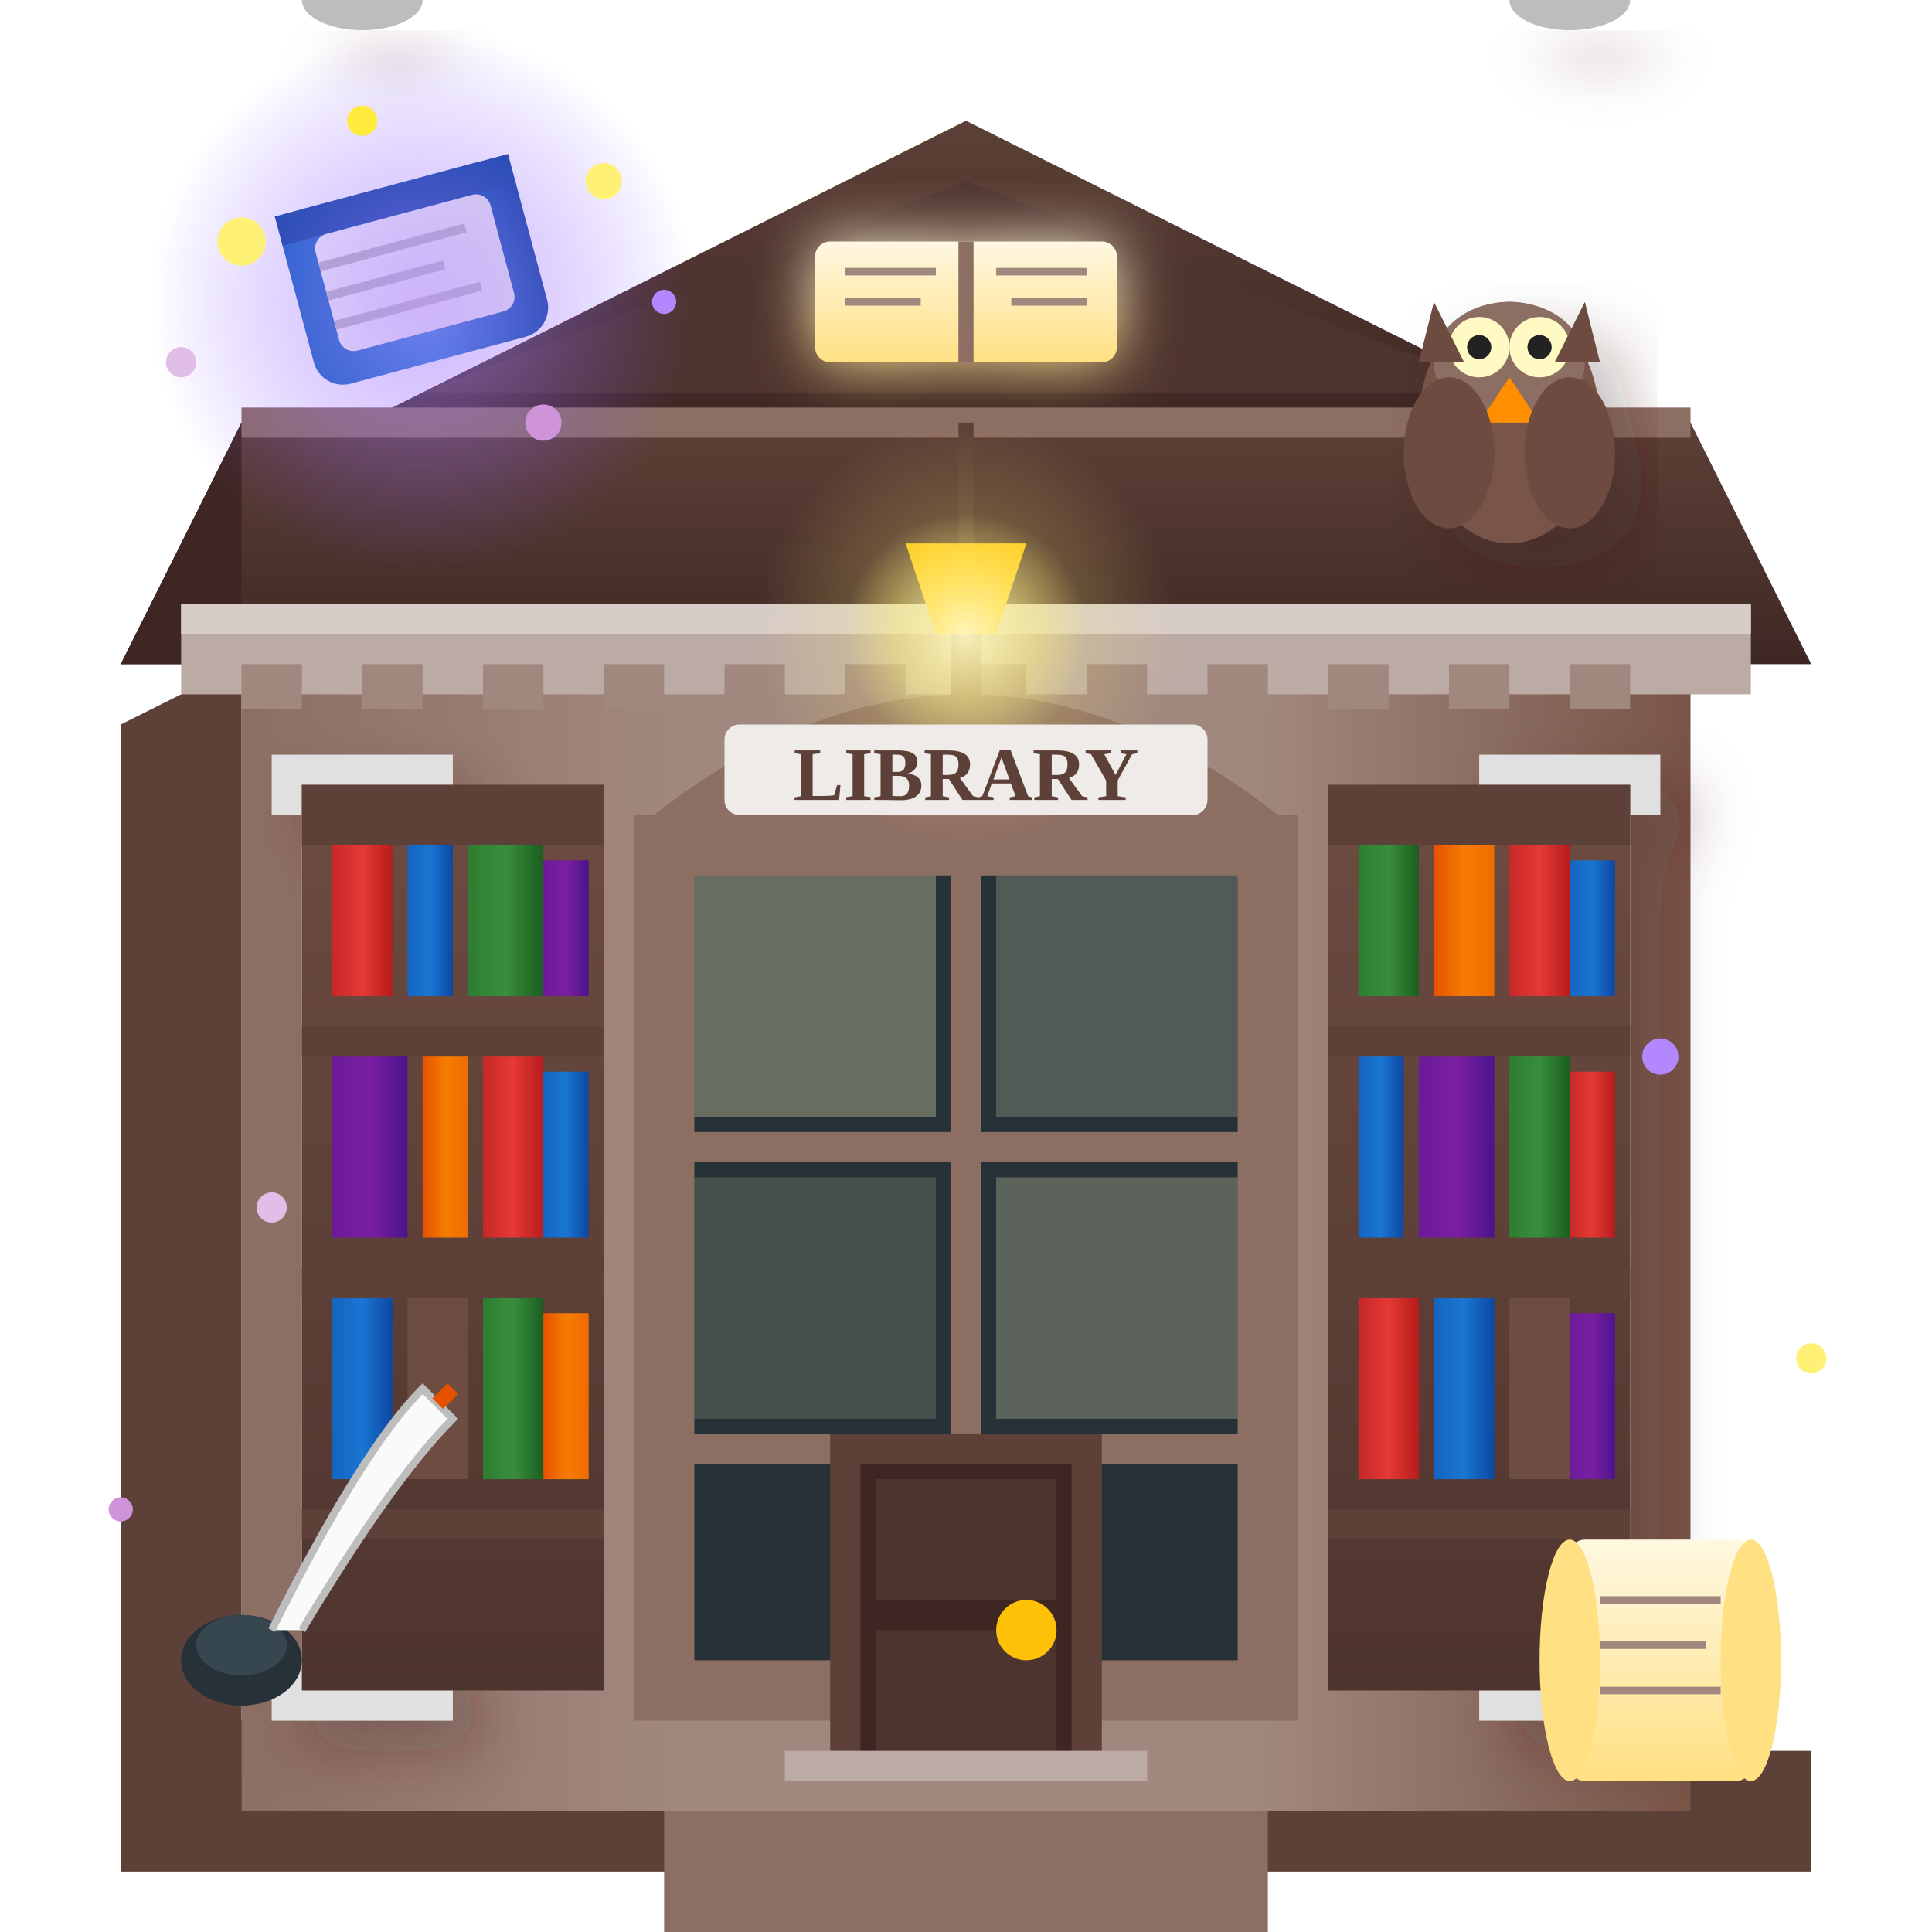
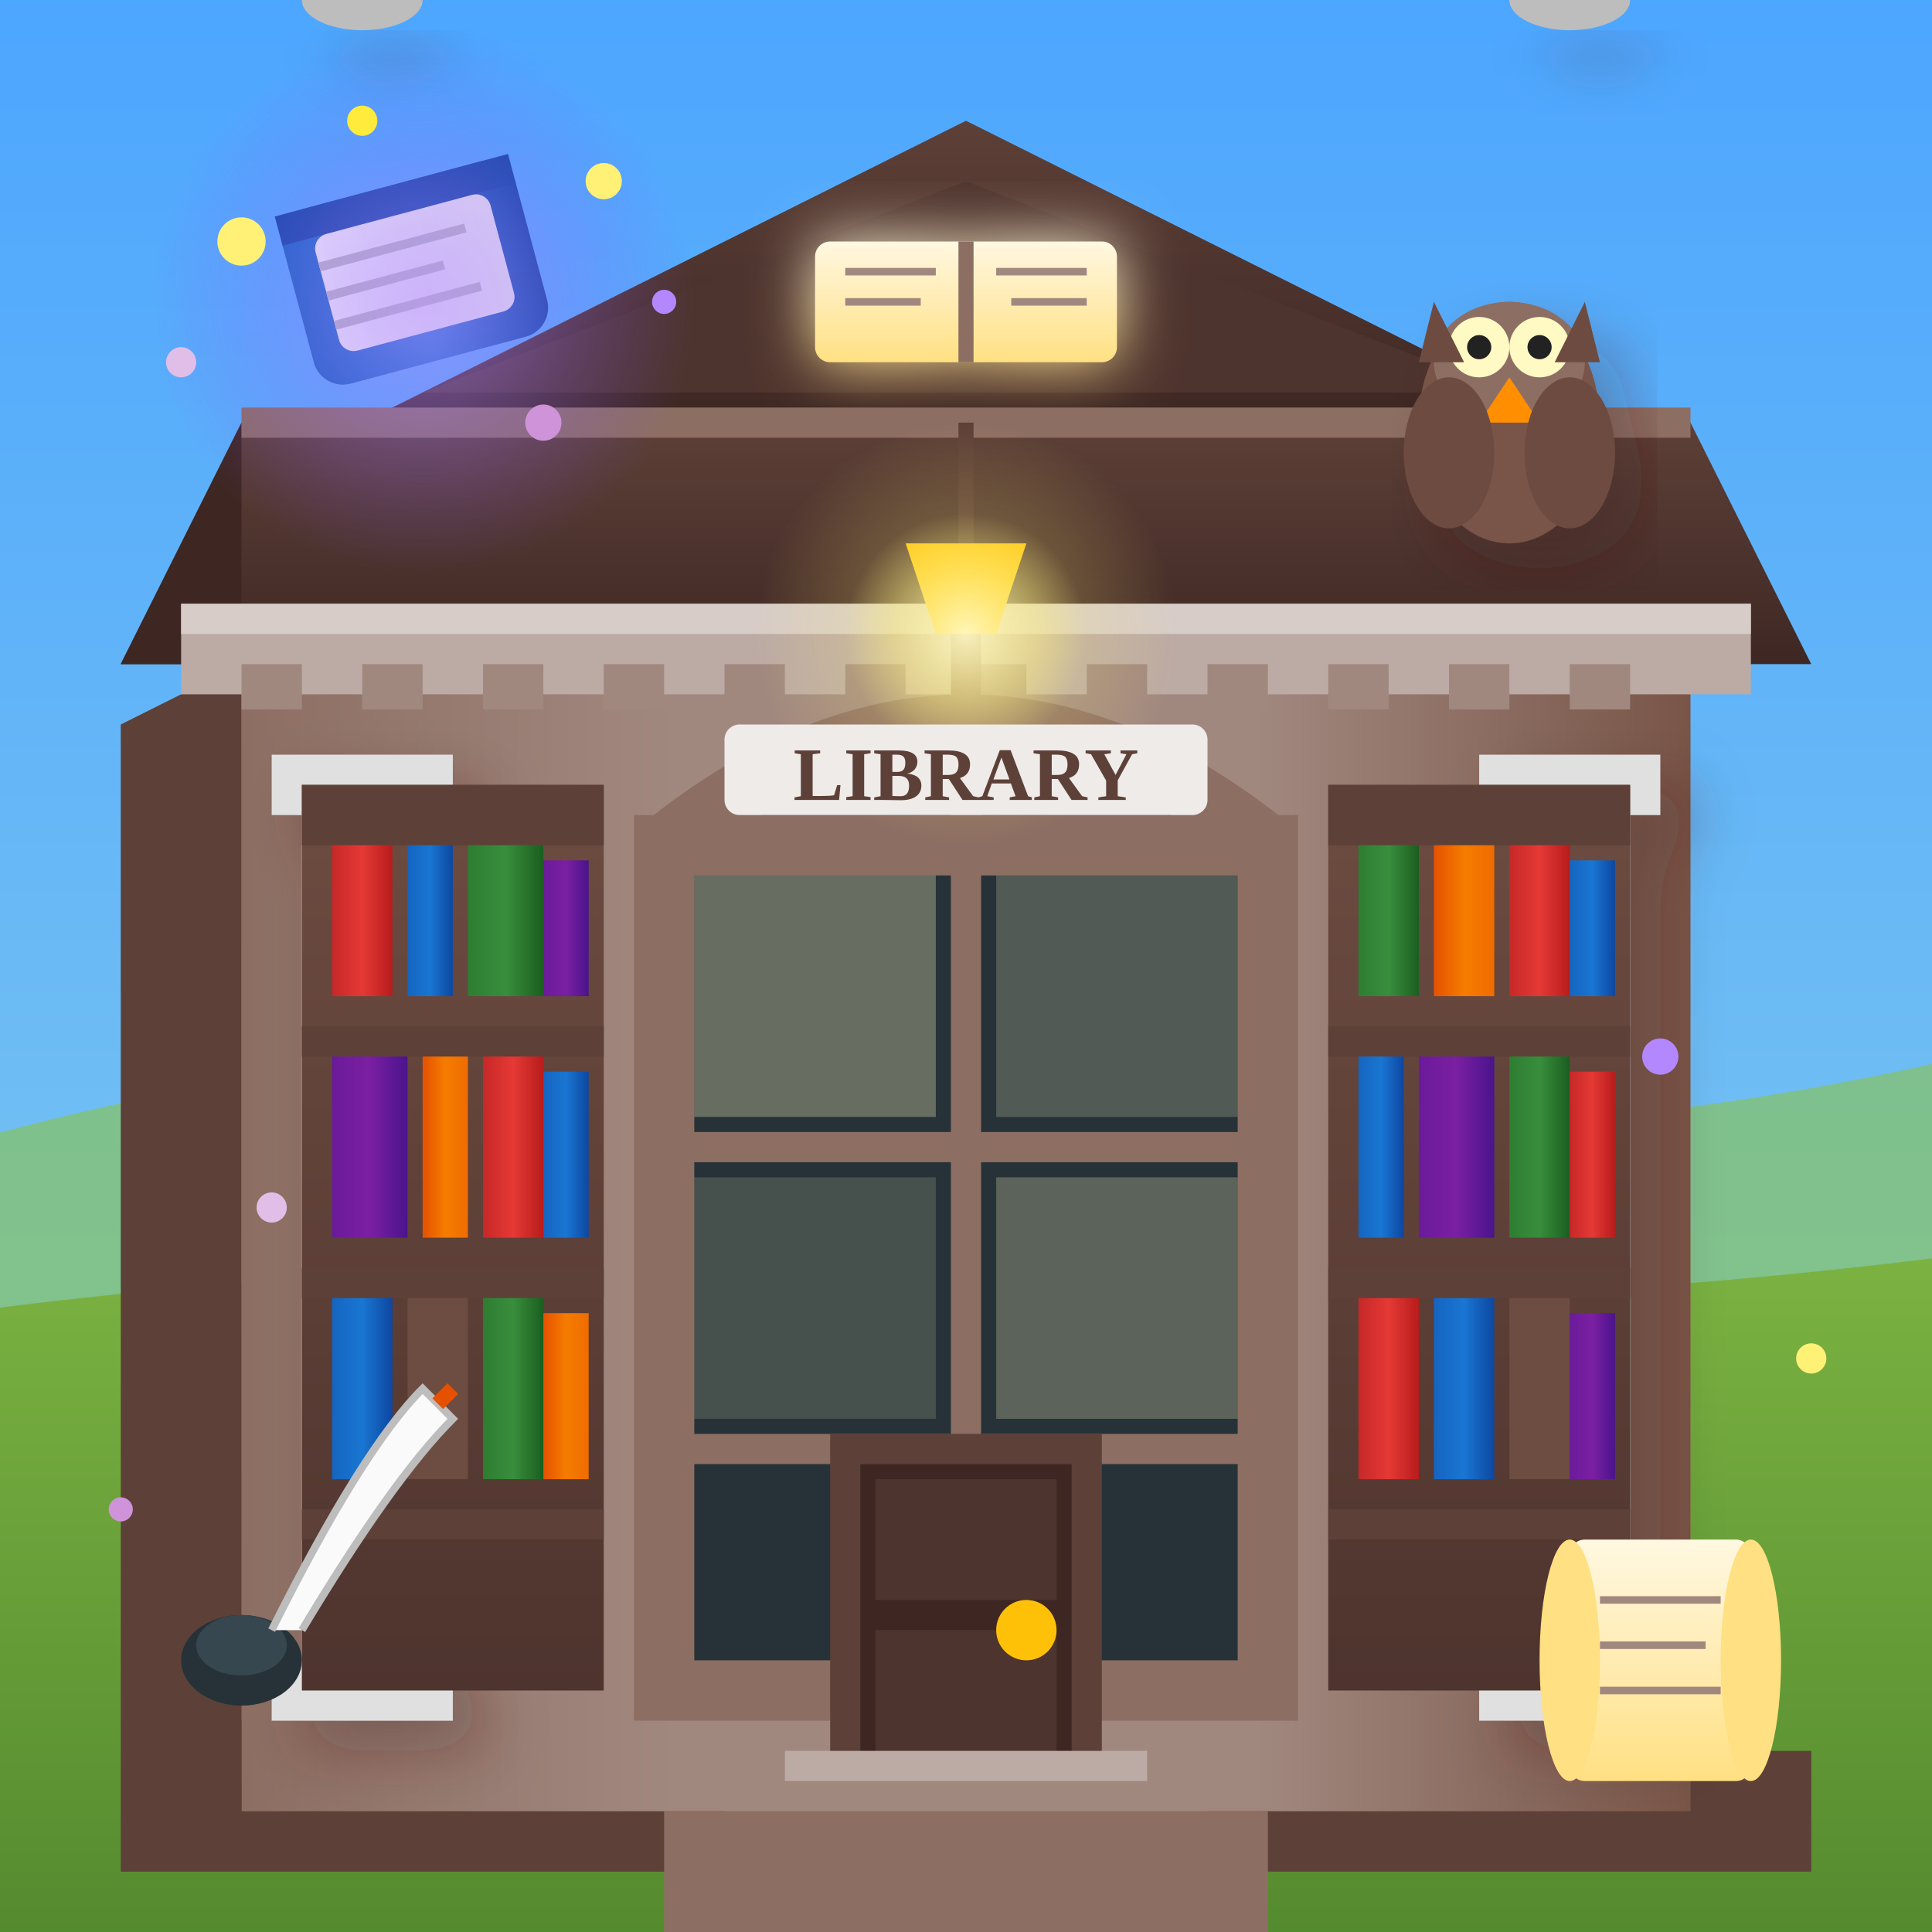
<svg xmlns="http://www.w3.org/2000/svg" viewBox="0 0 128 128" width="128" height="128">
  <defs>
    <linearGradient id="libraryWall" x1="0%" y1="0%" x2="100%" y2="0%">
      <stop offset="0%" style="stop-color:#8D6E63" />
      <stop offset="30%" style="stop-color:#A1887F" />
      <stop offset="70%" style="stop-color:#A1887F" />
      <stop offset="100%" style="stop-color:#795548" />
    </linearGradient>
    <linearGradient id="libraryRoof" x1="0%" y1="0%" x2="0%" y2="100%">
      <stop offset="0%" style="stop-color:#5D4037" />
      <stop offset="50%" style="stop-color:#4E342E" />
      <stop offset="100%" style="stop-color:#3E2723" />
    </linearGradient>
    <linearGradient id="bookshelfWood" x1="0%" y1="0%" x2="0%" y2="100%">
      <stop offset="0%" style="stop-color:#6D4C41" />
      <stop offset="100%" style="stop-color:#4E342E" />
    </linearGradient>
    <linearGradient id="redBook" x1="0%" y1="0%" x2="100%" y2="0%">
      <stop offset="0%" style="stop-color:#C62828" />
      <stop offset="50%" style="stop-color:#E53935" />
      <stop offset="100%" style="stop-color:#B71C1C" />
    </linearGradient>
    <linearGradient id="blueBook" x1="0%" y1="0%" x2="100%" y2="0%">
      <stop offset="0%" style="stop-color:#1565C0" />
      <stop offset="50%" style="stop-color:#1976D2" />
      <stop offset="100%" style="stop-color:#0D47A1" />
    </linearGradient>
    <linearGradient id="greenBook" x1="0%" y1="0%" x2="100%" y2="0%">
      <stop offset="0%" style="stop-color:#2E7D32" />
      <stop offset="50%" style="stop-color:#388E3C" />
      <stop offset="100%" style="stop-color:#1B5E20" />
    </linearGradient>
    <linearGradient id="purpleBook" x1="0%" y1="0%" x2="100%" y2="0%">
      <stop offset="0%" style="stop-color:#6A1B9A" />
      <stop offset="50%" style="stop-color:#7B1FA2" />
      <stop offset="100%" style="stop-color:#4A148C" />
    </linearGradient>
    <linearGradient id="orangeBook" x1="0%" y1="0%" x2="100%" y2="0%">
      <stop offset="0%" style="stop-color:#E65100" />
      <stop offset="50%" style="stop-color:#F57C00" />
      <stop offset="100%" style="stop-color:#EF6C00" />
    </linearGradient>
    <linearGradient id="goldAccent" x1="0%" y1="0%" x2="100%" y2="100%">
      <stop offset="0%" style="stop-color:#FFD54F" />
      <stop offset="50%" style="stop-color:#FFC107" />
      <stop offset="100%" style="stop-color:#FF8F00" />
    </linearGradient>
    <linearGradient id="columnGradient" x1="0%" y1="0%" x2="100%" y2="0%">
      <stop offset="0%" style="stop-color:#ECEFF1" />
      <stop offset="30%" style="stop-color:#FAFAFA" />
      <stop offset="70%" style="stop-color:#FAFAFA" />
      <stop offset="100%" style="stop-color:#CFD8DC" />
    </linearGradient>
    <linearGradient id="scrollGradient" x1="0%" y1="0%" x2="0%" y2="100%">
      <stop offset="0%" style="stop-color:#FFF8E1" />
      <stop offset="50%" style="stop-color:#FFECB3" />
      <stop offset="100%" style="stop-color:#FFE082" />
    </linearGradient>
    <linearGradient id="pageGradient" x1="0%" y1="0%" x2="100%" y2="0%">
      <stop offset="0%" style="stop-color:#FAFAFA" />
      <stop offset="50%" style="stop-color:#F5F5F5" />
      <stop offset="100%" style="stop-color:#EEEEEE" />
    </linearGradient>
    <radialGradient id="lampGlow" cx="50%" cy="50%" r="50%">
      <stop offset="0%" style="stop-color:#FFF9C4" stop-opacity="0.9" />
      <stop offset="60%" style="stop-color:#FFF176" stop-opacity="0.4" />
      <stop offset="100%" style="stop-color:#FFF176" stop-opacity="0" />
    </radialGradient>
    <radialGradient id="magicGlow" cx="50%" cy="50%" r="50%">
      <stop offset="0%" style="stop-color:#E1BEE7" stop-opacity="0.8" />
      <stop offset="60%" style="stop-color:#CE93D8" stop-opacity="0.3" />
      <stop offset="100%" style="stop-color:#BA68C8" stop-opacity="0" />
    </radialGradient>
    <radialGradient id="magicPulse" cx="50%" cy="50%" r="50%">
      <stop offset="0%" style="stop-color:#B388FF" stop-opacity="0.6">
        <animate attributeName="stop-opacity" values="0.6;0.9;0.6" dur="2s" repeatCount="indefinite" />
      </stop>
      <stop offset="100%" style="stop-color:#7C4DFF" stop-opacity="0" />
    </radialGradient>
    <filter id="dropShadow" x="-20%" y="-20%" width="140%" height="140%">
      <feDropShadow dx="2" dy="2" stdDeviation="2" flood-color="#3E2723" flood-opacity="0.3" />
    </filter>
    <filter id="glow" x="-50%" y="-50%" width="200%" height="200%">
      <feGaussianBlur stdDeviation="2" result="coloredBlur" />
      <feMerge>
        <feMergeNode in="coloredBlur" />
        <feMergeNode in="SourceGraphic" />
      </feMerge>
    </filter>
+     <linearGradient id="sky" x1="0%" y1="0%" x2="0%" y2="100%">
+       <stop offset="0%" style="stop-color:#4da6ff" />
+       <stop offset="100%" style="stop-color:#87ceeb" />
+     </linearGradient>
+     <linearGradient id="grass" x1="0%" y1="0%" x2="0%" y2="100%">
+       <stop offset="0%" style="stop-color:#7cb342" />
+       <stop offset="100%" style="stop-color:#558b2f" />
+     </linearGradient>
  </defs>
+   <rect width="128" height="128" fill="url(#sky)" />
+   <path d="M-10,78 Q30,65 64,72 Q98,79 138,68 L138,88 L-10,88 Z" fill="#8bc34a" opacity="0.6" />
+   <path d="M-10,128 L-10,88 Q30,82 64,85 Q98,88 138,82 L138,128 Z" fill="url(#grass)" />
  <rect x="8" y="116" width="112" height="8" fill="#5D4037" />
  <rect x="12" y="114" width="104" height="4" fill="#6D4C41" />
  <rect x="16" y="44" width="96" height="76" fill="url(#libraryWall)" />
  <polygon points="16,44 16,120 8,116 8,48" fill="#5D4037" />
  <polygon points="8,44 120,44 112,28 16,28" fill="url(#libraryRoof)" />
  <polygon points="8,44 16,28 16,44" fill="#3E2723" />
  <polygon points="24,28 104,28 64,8" fill="url(#libraryRoof)" />
  <polygon points="28,26 100,26 64,12" fill="#4E342E" />
  <g filter="url(#glow)">
    <rect x="54" y="16" width="20" height="8" fill="url(#scrollGradient)" rx="1">
      <animate attributeName="opacity" values="0.9;1;0.9" dur="3s" repeatCount="indefinite" />
    </rect>
    <line x1="64" y1="16" x2="64" y2="24" stroke="#8D6E63" stroke-width="1" />
    <line x1="56" y1="18" x2="62" y2="18" stroke="#A1887F" stroke-width="0.5" />
    <line x1="56" y1="20" x2="61" y2="20" stroke="#A1887F" stroke-width="0.5" />
    <line x1="66" y1="18" x2="72" y2="18" stroke="#A1887F" stroke-width="0.5" />
    <line x1="67" y1="20" x2="72" y2="20" stroke="#A1887F" stroke-width="0.5" />
  </g>
  <line x1="16" y1="28" x2="112" y2="28" stroke="#8D6E63" stroke-width="2" />
  <rect x="12" y="40" width="104" height="6" fill="#BCAAA4" />
  <rect x="12" y="40" width="104" height="2" fill="#D7CCC8" />
  <g fill="#A1887F">
    <rect x="16" y="44" width="4" height="3" />
    <rect x="24" y="44" width="4" height="3" />
    <rect x="32" y="44" width="4" height="3" />
    <rect x="40" y="44" width="4" height="3" />
    <rect x="48" y="44" width="4" height="3" />
    <rect x="56" y="44" width="4" height="3" />
    <rect x="64" y="44" width="4" height="3" />
    <rect x="72" y="44" width="4" height="3" />
    <rect x="80" y="44" width="4" height="3" />
    <rect x="88" y="44" width="4" height="3" />
    <rect x="96" y="44" width="4" height="3" />
    <rect x="104" y="44" width="4" height="3" />
  </g>
  <g filter="url(#dropShadow)">
    <rect x="20" y="52" width="8" height="60" fill="url(#columnGradient)" />
    <rect x="18" y="50" width="12" height="4" fill="#E0E0E0" />
    <rect x="18" y="110" width="12" height="4" fill="#E0E0E0" />
    <ellipse cx="24" y="52" rx="4" ry="2" fill="#BDBDBD" />
    <line x1="22" y1="54" x2="22" y2="110" stroke="#CFD8DC" stroke-width="1" />
    <line x1="26" y1="54" x2="26" y2="110" stroke="#CFD8DC" stroke-width="1" />
    <rect x="100" y="52" width="8" height="60" fill="url(#columnGradient)" />
    <rect x="98" y="50" width="12" height="4" fill="#E0E0E0" />
    <rect x="98" y="110" width="12" height="4" fill="#E0E0E0" />
    <ellipse cx="104" y="52" rx="4" ry="2" fill="#BDBDBD" />
    <line x1="102" y1="54" x2="102" y2="110" stroke="#CFD8DC" stroke-width="1" />
    <line x1="106" y1="54" x2="106" y2="110" stroke="#CFD8DC" stroke-width="1" />
  </g>
  <rect x="44" y="56" width="40" height="56" fill="#263238" />
  <path d="M44 56 Q64 40 84 56" fill="#263238" stroke="#5D4037" stroke-width="2" />
  <rect x="44" y="56" width="40" height="56" fill="none" stroke="#8D6E63" stroke-width="4" />
  <path d="M44 56 Q64 40 84 56" fill="none" stroke="#8D6E63" stroke-width="4" />
  <line x1="64" y1="40" x2="64" y2="112" stroke="#8D6E63" stroke-width="2" />
  <line x1="44" y1="76" x2="84" y2="76" stroke="#8D6E63" stroke-width="2" />
  <line x1="44" y1="96" x2="84" y2="96" stroke="#8D6E63" stroke-width="2" />
  <rect x="46" y="58" width="16" height="16" fill="#FFF9C4" opacity="0.3">
    <animate attributeName="opacity" values="0.3;0.5;0.3" dur="4s" repeatCount="indefinite" />
  </rect>
  <rect x="66" y="58" width="16" height="16" fill="#FFF9C4" opacity="0.2">
    <animate attributeName="opacity" values="0.2;0.4;0.2" dur="4s" repeatCount="indefinite" begin="1s" />
  </rect>
  <rect x="46" y="78" width="16" height="16" fill="#FFF9C4" opacity="0.15">
    <animate attributeName="opacity" values="0.15;0.35;0.15" dur="4s" repeatCount="indefinite" begin="2s" />
  </rect>
  <rect x="66" y="78" width="16" height="16" fill="#FFF9C4" opacity="0.25">
    <animate attributeName="opacity" values="0.25;0.45;0.25" dur="4s" repeatCount="indefinite" begin="0.5s" />
  </rect>
  <rect x="20" y="52" width="20" height="60" fill="url(#bookshelfWood)" />
  <rect x="20" y="52" width="20" height="4" fill="#5D4037" />
  <rect x="20" y="68" width="20" height="2" fill="#5D4037" />
  <rect x="20" y="84" width="20" height="2" fill="#5D4037" />
  <rect x="20" y="100" width="20" height="2" fill="#5D4037" />
  <rect x="22" y="56" width="4" height="10" fill="url(#redBook)" />
  <rect x="27" y="56" width="3" height="10" fill="url(#blueBook)" />
  <rect x="31" y="56" width="5" height="10" fill="url(#greenBook)" />
  <rect x="36" y="57" width="3" height="9" fill="url(#purpleBook)" />
  <rect x="22" y="70" width="5" height="12" fill="url(#purpleBook)" />
  <rect x="28" y="70" width="3" height="12" fill="url(#orangeBook)" />
  <rect x="32" y="70" width="4" height="12" fill="url(#redBook)" />
  <rect x="36" y="71" width="3" height="11" fill="url(#blueBook)" />
  <rect x="22" y="86" width="4" height="12" fill="url(#blueBook)" />
  <rect x="27" y="86" width="4" height="12" fill="#6D4C41" />
  <rect x="32" y="86" width="4" height="12" fill="url(#greenBook)" />
  <rect x="36" y="87" width="3" height="11" fill="url(#orangeBook)" />
  <rect x="88" y="52" width="20" height="60" fill="url(#bookshelfWood)" />
  <rect x="88" y="52" width="20" height="4" fill="#5D4037" />
  <rect x="88" y="68" width="20" height="2" fill="#5D4037" />
  <rect x="88" y="84" width="20" height="2" fill="#5D4037" />
  <rect x="88" y="100" width="20" height="2" fill="#5D4037" />
  <rect x="90" y="56" width="4" height="10" fill="url(#greenBook)" />
  <rect x="95" y="56" width="4" height="10" fill="url(#orangeBook)" />
  <rect x="100" y="56" width="4" height="10" fill="url(#redBook)" />
  <rect x="104" y="57" width="3" height="9" fill="url(#blueBook)" />
  <rect x="90" y="70" width="3" height="12" fill="url(#blueBook)" />
  <rect x="94" y="70" width="5" height="12" fill="url(#purpleBook)" />
  <rect x="100" y="70" width="4" height="12" fill="url(#greenBook)" />
  <rect x="104" y="71" width="3" height="11" fill="url(#redBook)" />
  <rect x="90" y="86" width="4" height="12" fill="url(#redBook)" />
  <rect x="95" y="86" width="4" height="12" fill="url(#blueBook)" />
  <rect x="100" y="86" width="4" height="12" fill="#6D4C41" />
  <rect x="104" y="87" width="3" height="11" fill="url(#purpleBook)" />
  <rect x="56" y="96" width="16" height="24" fill="#3E2723" />
  <rect x="56" y="96" width="16" height="24" fill="none" stroke="#5D4037" stroke-width="2" />
  <rect x="58" y="98" width="12" height="8" fill="#4E342E" />
  <rect x="58" y="108" width="12" height="10" fill="#4E342E" />
  <circle cx="68" cy="108" r="2" fill="#FFC107" />
  <rect x="52" y="116" width="24" height="6" fill="#BCAAA4" />
  <rect x="48" y="118" width="32" height="6" fill="#A1887F" />
  <rect x="44" y="120" width="40" height="8" fill="#8D6E63" />
  <g filter="url(#dropShadow)">
    <ellipse cx="100" cy="28" rx="6" ry="8" fill="#795548" />
    <ellipse cx="100" cy="24" rx="5" ry="4" fill="#8D6E63" />
    <circle cx="98" cy="23" r="2" fill="#FFF9C4" />
    <circle cx="102" cy="23" r="2" fill="#FFF9C4" />
    <circle cx="98" cy="23" r="0.8" fill="#212121">
      <animate attributeName="r" values="0.8;0.4;0.8" dur="3s" repeatCount="indefinite" />
    </circle>
    <circle cx="102" cy="23" r="0.8" fill="#212121">
      <animate attributeName="r" values="0.8;0.4;0.8" dur="3s" repeatCount="indefinite" />
    </circle>
    <polygon points="100,25 98,28 102,28" fill="#FF8F00" />
    <polygon points="95,20 97,24 94,24" fill="#6D4C41" />
    <polygon points="105,20 103,24 106,24" fill="#6D4C41" />
    <ellipse cx="96" cy="30" rx="3" ry="5" fill="#6D4C41">
      <animate attributeName="rx" values="3;2;3" dur="2s" repeatCount="indefinite" />
    </ellipse>
    <ellipse cx="104" cy="30" rx="3" ry="5" fill="#6D4C41">
      <animate attributeName="rx" values="3;2;3" dur="2s" repeatCount="indefinite" />
    </ellipse>
  </g>
  <line x1="64" y1="28" x2="64" y2="36" stroke="#5D4037" stroke-width="1" />
  <polygon points="60,36 68,36 66,42 62,42" fill="#FFC107" />
  <circle cx="64" cy="42" r="8" fill="url(#lampGlow)">
    <animate attributeName="r" values="8;10;8" dur="2s" repeatCount="indefinite" />
    <animate attributeName="opacity" values="0.8;1;0.8" dur="2s" repeatCount="indefinite" />
  </circle>
  <circle cx="64" cy="42" r="14" fill="url(#lampGlow)" opacity="0.4">
    <animate attributeName="r" values="14;18;14" dur="2.5s" repeatCount="indefinite" />
    <animate attributeName="opacity" values="0.4;0.6;0.4" dur="2.5s" repeatCount="indefinite" />
  </circle>
  <g>
    <animateTransform attributeName="transform" type="translate" values="0,0;0,-6;0,0" dur="3s" repeatCount="indefinite" />
    <g transform="rotate(-15, 28, 20)">
      <rect x="20" y="12" width="16" height="12" fill="url(#blueBook)" rx="2" />
      <rect x="20" y="12" width="16" height="2" fill="#0D47A1" />
      <g>
        <rect x="22" y="14" width="12" height="8" fill="url(#pageGradient)" rx="1">
          <animate attributeName="width" values="12;8;12" dur="2s" repeatCount="indefinite" />
        </rect>
        <path d="M34 14 Q38 18 34 22" fill="url(#pageGradient)" stroke="#E0E0E0" stroke-width="0.5" opacity="0">
          <animate attributeName="opacity" values="0;1;0" dur="2s" repeatCount="indefinite" />
          <animate attributeName="d" values="M34 14 Q34 18 34 22;M34 14 Q40 18 34 22;M34 14 Q34 18 34 22" dur="2s" repeatCount="indefinite" />
        </path>
      </g>
      <line x1="22" y1="16" x2="32" y2="16" stroke="#BDBDBD" stroke-width="0.6" />
      <line x1="22" y1="18" x2="30" y2="18" stroke="#BDBDBD" stroke-width="0.6" />
      <line x1="22" y1="20" x2="32" y2="20" stroke="#BDBDBD" stroke-width="0.6" />
    </g>
    <circle cx="28" cy="20" r="18" fill="url(#magicPulse)">
      <animate attributeName="r" values="18;22;18" dur="3s" repeatCount="indefinite" />
    </circle>
  </g>
  <circle cx="16" cy="16" r="1.6" fill="#FFF176">
    <animate attributeName="opacity" values="0;1;0" dur="2s" repeatCount="indefinite" />
    <animate attributeName="cy" values="16;12;16" dur="2s" repeatCount="indefinite" />
  </circle>
  <circle cx="40" cy="12" r="1.2" fill="#FFF176">
    <animate attributeName="opacity" values="0;1;0" dur="2.5s" repeatCount="indefinite" begin="0.5s" />
    <animate attributeName="cy" values="12;8;12" dur="2.5s" repeatCount="indefinite" begin="0.5s" />
  </circle>
  <circle cx="24" cy="8" r="1" fill="#FFEB3B">
    <animate attributeName="opacity" values="0;1;0" dur="1.8s" repeatCount="indefinite" begin="1s" />
    <animate attributeName="cx" values="24;28;24" dur="1.8s" repeatCount="indefinite" begin="1s" />
  </circle>
  <circle cx="36" cy="28" r="1.2" fill="#CE93D8">
    <animate attributeName="opacity" values="0;1;0" dur="2.2s" repeatCount="indefinite" begin="0.3s" />
    <animate attributeName="r" values="1.2;2;1.2" dur="2.2s" repeatCount="indefinite" begin="0.3s" />
  </circle>
  <circle cx="12" cy="24" r="1" fill="#E1BEE7">
    <animate attributeName="opacity" values="0;1;0" dur="2.8s" repeatCount="indefinite" begin="0.7s" />
    <animate attributeName="cy" values="24;20;24" dur="2.8s" repeatCount="indefinite" begin="0.7s" />
  </circle>
  <circle cx="44" cy="20" r="0.8" fill="#B388FF">
    <animate attributeName="opacity" values="0;1;0" dur="1.5s" repeatCount="indefinite" begin="1.2s" />
  </circle>
  <g>
    <circle cx="18" cy="80" r="1" fill="#E1BEE7">
      <animate attributeName="cy" values="80;60;80" dur="5s" repeatCount="indefinite" />
      <animate attributeName="opacity" values="0;0.8;0" dur="5s" repeatCount="indefinite" />
    </circle>
    <circle cx="110" cy="70" r="1.2" fill="#B388FF">
      <animate attributeName="cy" values="70;50;70" dur="6s" repeatCount="indefinite" begin="1s" />
      <animate attributeName="opacity" values="0;0.7;0" dur="6s" repeatCount="indefinite" begin="1s" />
    </circle>
    <circle cx="8" cy="100" r="0.8" fill="#CE93D8">
      <animate attributeName="cy" values="100;80;100" dur="4s" repeatCount="indefinite" begin="2s" />
      <animate attributeName="opacity" values="0;0.6;0" dur="4s" repeatCount="indefinite" begin="2s" />
    </circle>
    <circle cx="120" cy="90" r="1" fill="#FFF176">
      <animate attributeName="cy" values="90;70;90" dur="5.5s" repeatCount="indefinite" begin="0.5s" />
      <animate attributeName="opacity" values="0;0.8;0" dur="5.5s" repeatCount="indefinite" begin="0.5s" />
    </circle>
  </g>
  <g transform="translate(8, 100)">
    <ellipse cx="8" cy="10" rx="4" ry="3" fill="#263238" />
    <ellipse cx="8" cy="9" rx="3" ry="2" fill="#37474F" />
    <g>
      <animateTransform attributeName="transform" type="rotate" values="0 10 8;-5 10 8;0 10 8;5 10 8;0 10 8" dur="2s" repeatCount="indefinite" />
      <path d="M10 8 Q16 -4 20 -8 L22 -6 Q18 -2 12 8" fill="#FAFAFA" stroke="#BDBDBD" stroke-width="0.5" />
      <line x1="21" y1="-7" x2="22" y2="-8" stroke="#E65100" stroke-width="1" />
    </g>
  </g>
  <g transform="translate(104, 100)">
    <rect x="0" y="2" width="12" height="16" fill="url(#scrollGradient)" rx="1" />
    <ellipse cx="0" cy="10" rx="2" ry="8" fill="#FFE082" />
    <ellipse cx="12" cy="10" rx="2" ry="8" fill="#FFE082" />
    <line x1="2" y1="6" x2="10" y2="6" stroke="#A1887F" stroke-width="0.5" />
    <line x1="2" y1="9" x2="9" y2="9" stroke="#A1887F" stroke-width="0.5" />
    <line x1="2" y1="12" x2="10" y2="12" stroke="#A1887F" stroke-width="0.5" />
  </g>
  <rect x="48" y="48" width="32" height="6" fill="#EFEBE9" rx="1">
    <animate attributeName="opacity" values="0.95;1;0.95" dur="3s" repeatCount="indefinite" />
  </rect>
  <text x="64" y="53" text-anchor="middle" font-size="5" fill="#5D4037" font-weight="bold">LIBRARY</text>
</svg>
